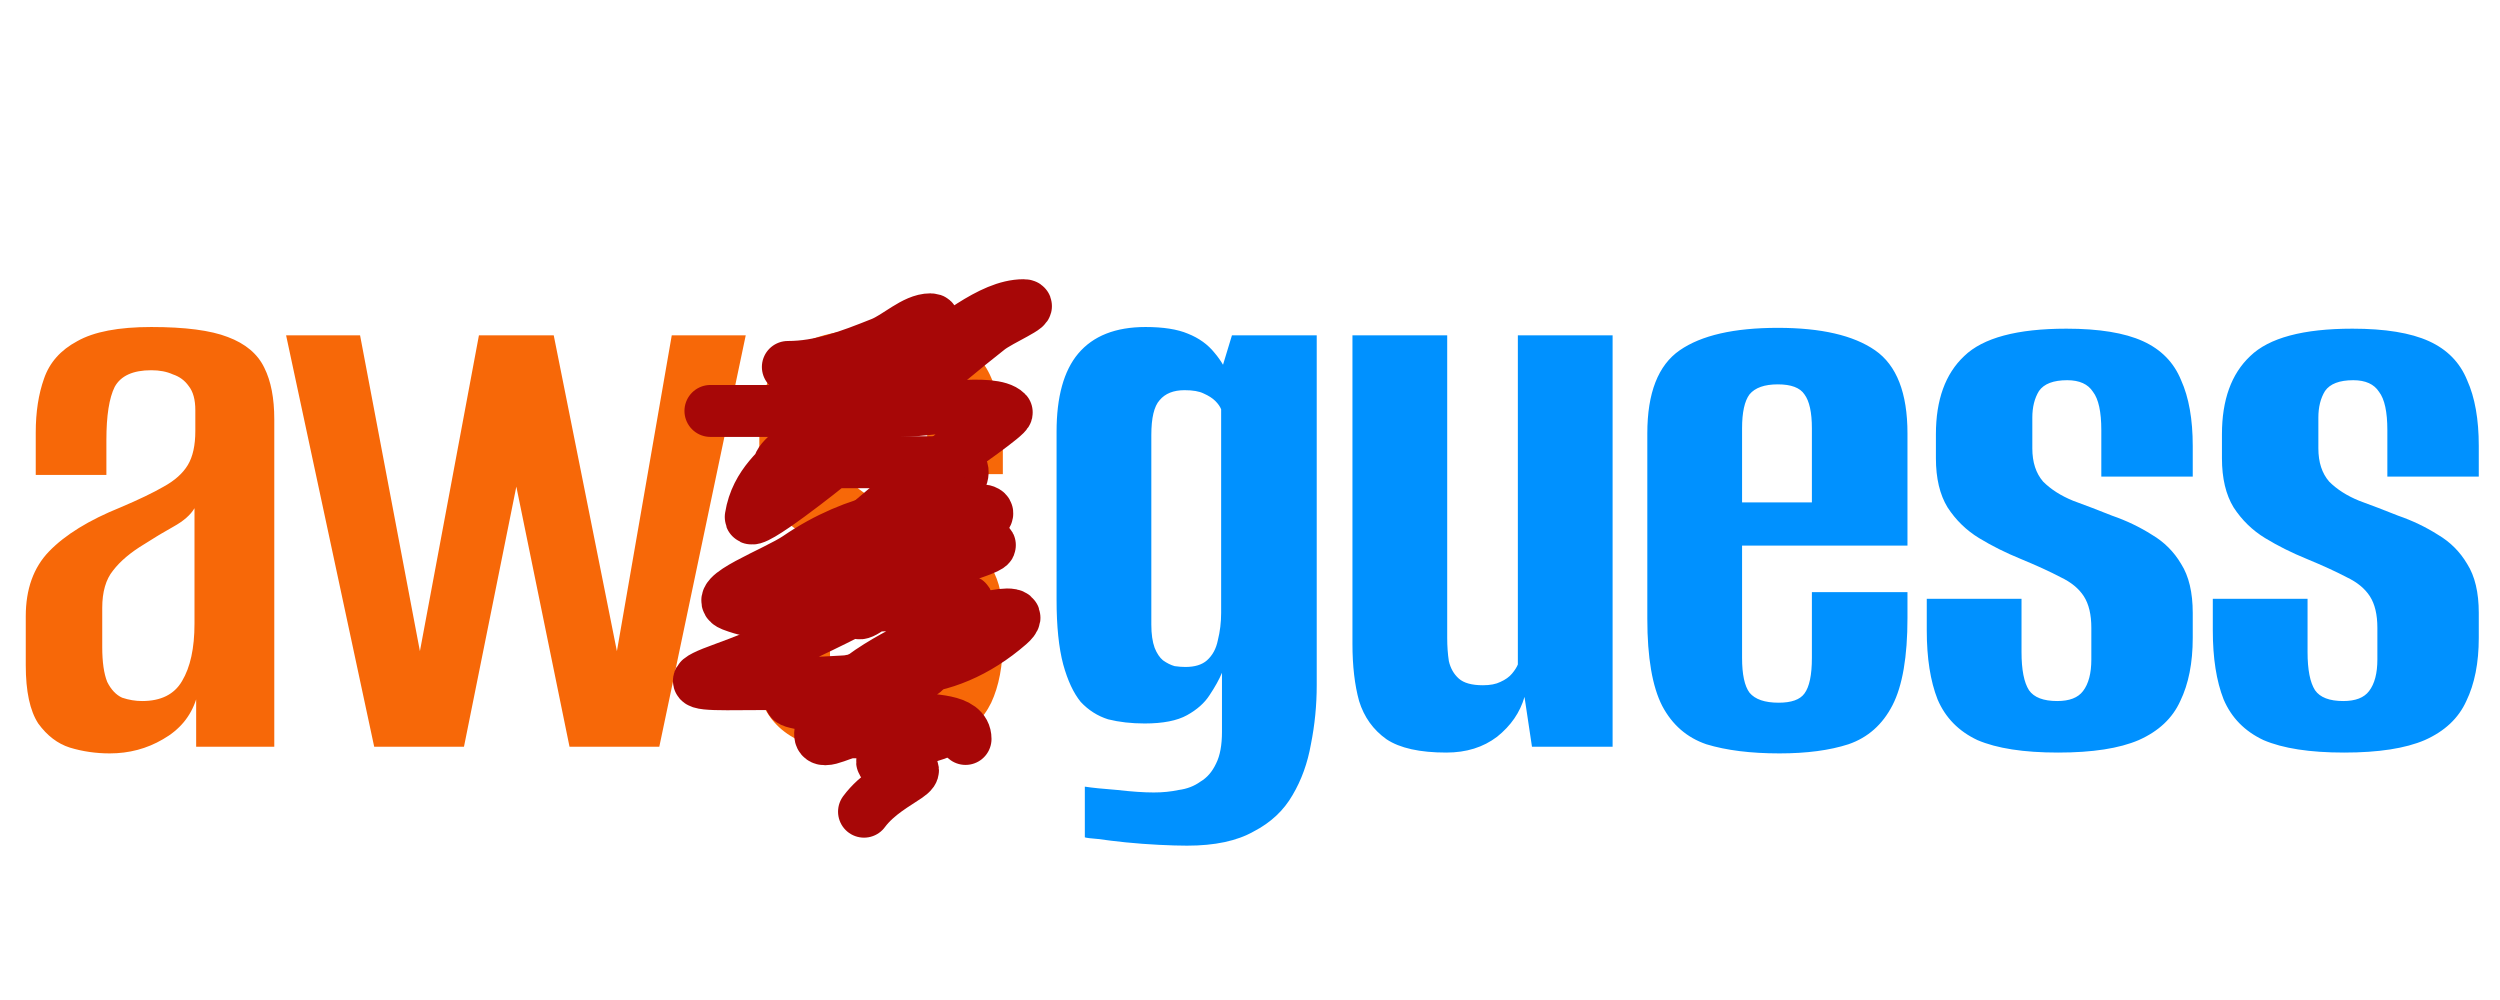
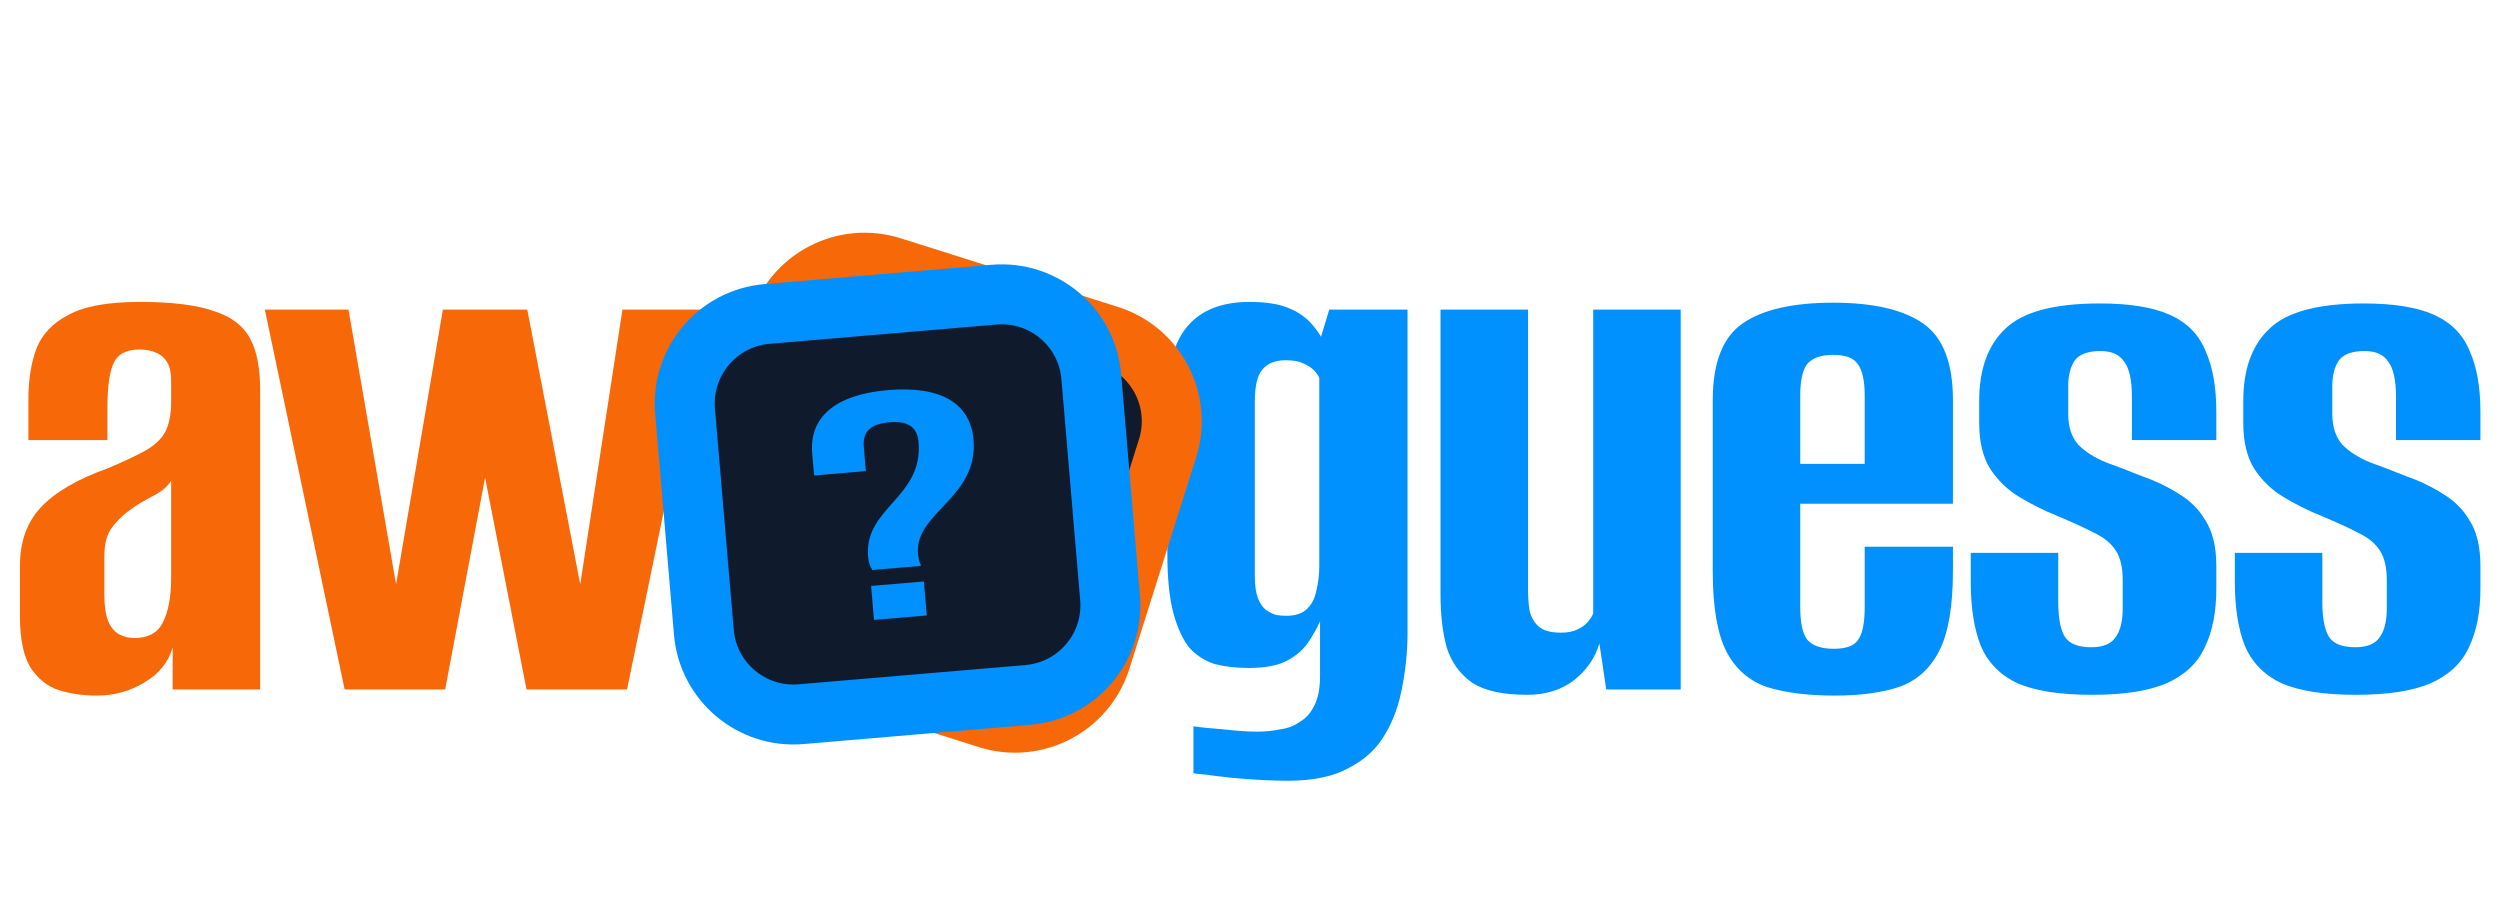
- <svg xmlns="http://www.w3.org/2000/svg" width="385" height="154" viewBox="0 0 385 154" fill="none">
-   <path d="M16.896 116.024C14.763 116.024 12.715 115.725 10.752 115.128C8.875 114.531 7.253 113.293 5.888 111.416C4.608 109.453 3.968 106.467 3.968 102.456V94.904C3.968 90.723 5.163 87.395 7.552 84.92C10.027 82.36 13.696 80.099 18.56 78.136C21.376 76.941 23.595 75.875 25.216 74.936C26.923 73.997 28.16 72.888 28.928 71.608C29.696 70.328 30.08 68.579 30.08 66.36V63.16C30.08 61.539 29.739 60.301 29.056 59.448C28.459 58.595 27.648 57.997 26.624 57.656C25.685 57.229 24.576 57.016 23.296 57.016C20.48 57.016 18.603 57.869 17.664 59.576C16.811 61.283 16.384 64.013 16.384 67.768V73.144H5.504V66.616C5.504 63.459 5.931 60.685 6.784 58.296C7.637 55.821 9.344 53.901 11.904 52.536C14.464 51.085 18.261 50.36 23.296 50.36C28.501 50.36 32.427 50.872 35.072 51.896C37.803 52.92 39.68 54.499 40.704 56.632C41.728 58.68 42.24 61.325 42.24 64.568V115H30.208V107.704C29.355 110.349 27.648 112.397 25.088 113.848C22.613 115.299 19.883 116.024 16.896 116.024ZM21.888 107.96C24.789 107.96 26.837 106.936 28.032 104.888C29.312 102.755 29.952 99.811 29.952 96.056V78.264C29.355 79.288 28.288 80.227 26.752 81.08C25.216 81.933 23.723 82.829 22.272 83.768C20.139 85.048 18.517 86.413 17.408 87.864C16.299 89.229 15.744 91.149 15.744 93.624V99.64C15.744 101.944 16 103.736 16.512 105.016C17.109 106.211 17.877 107.021 18.816 107.448C19.84 107.789 20.864 107.96 21.888 107.96ZM57.627 115L44.059 51.64H55.451L64.667 100.28L73.755 51.64H85.275L95.003 100.28L103.451 51.64H114.843L101.531 115H87.707L79.515 74.936L71.451 115H57.627ZM134.982 115.896C129.947 115.896 126.022 115.299 123.206 114.104C120.39 112.824 118.427 110.819 117.318 108.088C116.209 105.357 115.654 101.901 115.654 97.72V92.472H127.814V100.408C127.814 103.651 128.283 105.955 129.222 107.32C130.246 108.6 132.123 109.24 134.854 109.24C137.243 109.24 138.95 108.6 139.974 107.32C141.083 106.04 141.638 104.035 141.638 101.304V96.952C141.638 94.989 141.254 93.368 140.486 92.088C139.803 90.723 138.651 89.571 137.03 88.632C135.409 87.693 133.275 86.669 130.63 85.56C128.155 84.536 125.851 83.427 123.718 82.232C121.67 81.037 120.006 79.459 118.726 77.496C117.531 75.533 116.934 73.016 116.934 69.944V66.104C116.934 61.069 118.342 57.229 121.158 54.584C123.974 51.939 128.923 50.616 136.006 50.616C140.614 50.616 144.241 51.213 146.886 52.408C149.617 53.603 151.537 55.523 152.646 58.168C153.841 60.728 154.438 64.056 154.438 68.152V73.016H142.79V66.36C142.79 62.947 142.235 60.6 141.126 59.32C140.102 57.955 138.395 57.272 136.006 57.272C133.361 57.272 131.569 57.955 130.63 59.32C129.691 60.685 129.222 62.349 129.222 64.312V68.536C129.222 70.84 129.777 72.675 130.886 74.04C132.081 75.32 133.617 76.387 135.494 77.24C137.371 78.008 139.505 78.904 141.894 79.928C144.198 80.781 146.289 81.805 148.166 83C150.129 84.109 151.665 85.645 152.774 87.608C153.883 89.485 154.438 92.045 154.438 95.288V98.744C154.438 102.499 153.841 105.656 152.646 108.216C151.451 110.691 149.446 112.611 146.63 113.976C143.814 115.256 139.931 115.896 134.982 115.896Z" fill="#F76808" />
-   <path d="M182.808 130.232C181.613 130.232 180.163 130.189 178.456 130.104C176.749 130.019 175.043 129.891 173.336 129.72C171.715 129.549 170.307 129.379 169.112 129.208C168.003 129.123 167.32 129.037 167.064 128.952V121.144C168.173 121.315 169.837 121.485 172.056 121.656C174.275 121.912 176.152 122.04 177.688 122.04C179.053 122.04 180.333 121.912 181.528 121.656C182.808 121.485 183.917 121.059 184.856 120.376C185.88 119.779 186.691 118.84 187.288 117.56C187.885 116.365 188.184 114.744 188.184 112.696V103.608C187.757 104.632 187.117 105.784 186.264 107.064C185.496 108.259 184.344 109.283 182.808 110.136C181.272 110.989 179.096 111.416 176.28 111.416C174.232 111.416 172.355 111.203 170.648 110.776C169.027 110.264 167.619 109.368 166.424 108.088C165.315 106.723 164.419 104.803 163.736 102.328C163.053 99.768 162.712 96.44 162.712 92.344V66.488C162.712 61.112 163.821 57.101 166.04 54.456C168.344 51.725 171.8 50.36 176.408 50.36C179.139 50.36 181.315 50.701 182.936 51.384C184.643 52.067 186.008 53.048 187.032 54.328C188.056 55.523 188.867 56.931 189.464 58.552L187.544 58.808L189.72 51.64H202.776V105.528C202.776 108.6 202.477 111.629 201.88 114.616C201.368 117.517 200.429 120.12 199.064 122.424C197.699 124.813 195.693 126.691 193.048 128.056C190.488 129.507 187.075 130.232 182.808 130.232ZM182.552 102.712C184.003 102.712 185.112 102.371 185.88 101.688C186.733 100.92 187.288 99.896 187.544 98.616C187.885 97.251 188.056 95.843 188.056 94.392V63.032C187.885 62.605 187.587 62.179 187.16 61.752C186.733 61.325 186.136 60.941 185.368 60.6C184.685 60.259 183.704 60.088 182.424 60.088C180.717 60.088 179.437 60.6 178.584 61.624C177.731 62.563 177.304 64.355 177.304 67V96.184C177.304 97.635 177.475 98.829 177.816 99.768C178.157 100.621 178.584 101.261 179.096 101.688C179.693 102.115 180.291 102.413 180.888 102.584C181.485 102.669 182.04 102.712 182.552 102.712ZM222.741 115.896C218.645 115.896 215.573 115.213 213.525 113.848C211.477 112.397 210.069 110.435 209.301 107.96C208.618 105.485 208.277 102.541 208.277 99.128V51.64H222.869V98.232C222.869 99.512 222.954 100.707 223.125 101.816C223.381 102.925 223.893 103.821 224.661 104.504C225.429 105.187 226.666 105.528 228.373 105.528C229.482 105.528 230.378 105.357 231.061 105.016C231.829 104.675 232.426 104.248 232.853 103.736C233.28 103.224 233.578 102.755 233.749 102.328V51.64H248.341V115H235.925L234.773 107.32C234.09 109.709 232.682 111.757 230.549 113.464C228.416 115.085 225.813 115.896 222.741 115.896ZM274.039 116.024C269.602 116.024 265.847 115.555 262.775 114.616C259.788 113.592 257.527 111.629 255.991 108.728C254.455 105.741 253.687 101.261 253.687 95.288V66.744C253.687 60.515 255.351 56.248 258.679 53.944C262.007 51.64 267.042 50.488 273.783 50.488C280.439 50.488 285.431 51.64 288.759 53.944C292.087 56.248 293.751 60.515 293.751 66.744V84.024H268.279V101.304C268.279 103.864 268.663 105.656 269.431 106.68C270.284 107.704 271.778 108.216 273.911 108.216C275.874 108.216 277.196 107.747 277.879 106.808C278.647 105.784 279.031 103.949 279.031 101.304V91.192H293.751V95.16C293.751 101.133 292.983 105.613 291.447 108.6C289.911 111.587 287.65 113.592 284.663 114.616C281.762 115.555 278.22 116.024 274.039 116.024ZM268.279 77.368H279.031V65.976C279.031 63.501 278.647 61.752 277.879 60.728C277.196 59.704 275.831 59.192 273.783 59.192C271.735 59.192 270.284 59.704 269.431 60.728C268.663 61.752 268.279 63.501 268.279 65.976V77.368ZM316.946 115.896C311.655 115.896 307.517 115.256 304.53 113.976C301.629 112.611 299.581 110.52 298.386 107.704C297.277 104.888 296.722 101.347 296.722 97.08V92.216H311.314V100.408C311.314 103.139 311.698 105.101 312.466 106.296C313.234 107.405 314.685 107.96 316.818 107.96C318.695 107.96 320.018 107.448 320.786 106.424C321.639 105.315 322.066 103.693 322.066 101.56V96.696C322.066 94.648 321.682 93.027 320.914 91.832C320.146 90.637 318.951 89.656 317.33 88.888C315.709 88.035 313.661 87.096 311.186 86.072C308.882 85.133 306.749 84.067 304.786 82.872C302.823 81.677 301.202 80.099 299.922 78.136C298.727 76.173 298.13 73.656 298.13 70.584V66.872C298.13 61.581 299.581 57.571 302.482 54.84C305.383 52.024 310.631 50.616 318.226 50.616C323.261 50.616 327.186 51.256 330.002 52.536C332.818 53.816 334.781 55.821 335.89 58.552C337.085 61.197 337.682 64.568 337.682 68.664V73.4H323.602V66.232C323.602 63.416 323.175 61.453 322.322 60.344C321.554 59.149 320.231 58.552 318.354 58.552C316.221 58.552 314.77 59.107 314.002 60.216C313.319 61.325 312.978 62.691 312.978 64.312V69.048C312.978 71.181 313.533 72.888 314.642 74.168C315.837 75.363 317.373 76.344 319.25 77.112C321.127 77.795 323.133 78.563 325.266 79.416C327.485 80.184 329.533 81.165 331.41 82.36C333.287 83.469 334.781 84.963 335.89 86.84C337.085 88.717 337.682 91.235 337.682 94.392V98.232C337.682 102.072 337.042 105.315 335.762 107.96C334.567 110.605 332.434 112.611 329.362 113.976C326.375 115.256 322.237 115.896 316.946 115.896ZM360.996 115.896C355.705 115.896 351.567 115.256 348.58 113.976C345.679 112.611 343.631 110.52 342.436 107.704C341.327 104.888 340.772 101.347 340.772 97.08V92.216H355.364V100.408C355.364 103.139 355.748 105.101 356.516 106.296C357.284 107.405 358.735 107.96 360.868 107.96C362.745 107.96 364.068 107.448 364.836 106.424C365.689 105.315 366.116 103.693 366.116 101.56V96.696C366.116 94.648 365.732 93.027 364.964 91.832C364.196 90.637 363.001 89.656 361.38 88.888C359.759 88.035 357.711 87.096 355.236 86.072C352.932 85.133 350.799 84.067 348.836 82.872C346.873 81.677 345.252 80.099 343.972 78.136C342.777 76.173 342.18 73.656 342.18 70.584V66.872C342.18 61.581 343.631 57.571 346.532 54.84C349.433 52.024 354.681 50.616 362.276 50.616C367.311 50.616 371.236 51.256 374.052 52.536C376.868 53.816 378.831 55.821 379.94 58.552C381.135 61.197 381.732 64.568 381.732 68.664V73.4H367.652V66.232C367.652 63.416 367.225 61.453 366.372 60.344C365.604 59.149 364.281 58.552 362.404 58.552C360.271 58.552 358.82 59.107 358.052 60.216C357.369 61.325 357.028 62.691 357.028 64.312V69.048C357.028 71.181 357.583 72.888 358.692 74.168C359.887 75.363 361.423 76.344 363.3 77.112C365.177 77.795 367.183 78.563 369.316 79.416C371.535 80.184 373.583 81.165 375.46 82.36C377.337 83.469 378.831 84.963 379.94 86.84C381.135 88.717 381.732 91.235 381.732 94.392V98.232C381.732 102.072 381.092 105.315 379.812 107.96C378.617 110.605 376.484 112.611 373.412 113.976C370.425 115.256 366.287 115.896 360.996 115.896Z" fill="#0091FF" />
-   <path d="M121.329 56.512C126.339 56.512 130.763 54.818 135.716 52.843C138.182 51.86 140.811 49.174 143.286 49.174C145.305 49.174 139.425 52.381 137.521 54.202C132.348 59.151 126.997 63.846 121.98 69.829C120.279 71.858 116.438 74.402 115.614 79.613C115.317 81.492 127.402 71.892 128.347 71.052C136.272 64.009 144.25 56.972 152.26 50.669C154.03 49.275 159.468 47 157.624 47C152.457 47 146.646 52.484 141.632 55.289C134.812 59.103 128.064 64.106 121.429 69.829C116.56 74.029 125.384 71.188 126.893 71.188C132.775 71.188 138.657 71.188 144.539 71.188C145.152 71.188 150.359 70.707 147.297 74.857C143.507 79.994 139.303 83.182 135.466 88.174C134.814 89.022 129.812 96.293 133.41 94.017C138.432 90.841 143.347 85.957 148.299 82.059C149.745 80.921 154.611 78.526 150.304 78.526C140.934 78.526 131.967 79.627 122.833 85.864C119.444 88.178 109.247 91.863 112.706 93.202C120.592 96.256 129.402 93.202 137.371 93.202C140.378 93.202 143.386 93.202 146.394 93.202C147.23 93.202 149.492 91.601 148.901 93.202C148.323 94.767 135.177 103.221 139.777 102.986C144.995 102.719 150.443 100.526 155.418 96.192C159.596 92.552 146.567 96.057 142.283 98.638C139.111 100.548 128.562 104.839 126.442 112.226C125.497 115.519 129.515 112.77 131.054 112.77C133.694 112.77 136.335 112.77 138.975 112.77C140.063 112.77 148.21 111.881 143.386 113.314C142.627 113.539 133.006 117.361 136.669 117.662C145.622 118.397 137.042 119.603 133.059 125" stroke="#A70707" stroke-width="8" stroke-linecap="round" />
-   <path d="M109.406 63.285C119.315 63.285 129.223 63.285 139.131 63.285C142.522 63.285 152.853 61.312 155.033 63.493C155.393 63.852 147.328 69.454 146.822 69.833C139.093 75.63 132.119 82.343 124.373 88.125C122.264 89.699 115.158 94.465 122.71 92.075C131.558 89.275 141.127 84.844 150.408 83.916C156.662 83.291 146.672 86.085 145.159 86.878C134.112 92.673 123.263 98.683 111.485 102.936C106.104 104.879 106.45 105.378 111.953 105.378C120.053 105.378 127.956 105.269 136.013 104.443C137.023 104.339 145.903 103.134 140.586 103.56C134.829 104.02 127.098 105.055 121.878 107.665C120.728 108.24 127.129 108.871 127.595 108.912C132.023 109.299 136.329 109.61 140.69 110.523C143.154 111.039 148.693 110.658 148.693 113.797" stroke="#A70707" stroke-width="8" stroke-linecap="round" />
+ <svg xmlns="http://www.w3.org/2000/svg" width="417" height="154" viewBox="0 0 417 154" fill="none">
+   <path d="M16.128 116.024C13.909 116.024 11.819 115.725 9.856 115.128C7.979 114.531 6.4 113.293 5.12 111.416C3.925 109.453 3.328 106.595 3.328 102.84V94.392C3.328 90.381 4.48 87.139 6.784 84.664C9.173 82.104 12.885 79.928 17.92 78.136C20.565 77.027 22.656 76.045 24.192 75.192C25.728 74.339 26.837 73.315 27.52 72.12C28.203 70.84 28.544 69.133 28.544 67V63.544C28.544 62.179 28.331 61.155 27.904 60.472C27.477 59.704 26.837 59.149 25.984 58.808C25.216 58.467 24.32 58.296 23.296 58.296C21.077 58.296 19.627 59.064 18.944 60.6C18.261 62.051 17.92 64.525 17.92 68.024V73.4H4.736V66.616C4.736 63.459 5.163 60.685 6.016 58.296C6.955 55.821 8.747 53.901 11.392 52.536C14.037 51.085 18.005 50.36 23.296 50.36C28.672 50.36 32.811 50.872 35.712 51.896C38.613 52.835 40.619 54.371 41.728 56.504C42.837 58.552 43.392 61.368 43.392 64.952V115H28.8V107.96C28.117 110.435 26.539 112.397 24.064 113.848C21.675 115.299 19.029 116.024 16.128 116.024ZM22.4 106.424C24.704 106.424 26.283 105.571 27.136 103.864C28.075 102.072 28.544 99.597 28.544 96.44V80.184C28.032 81.037 27.179 81.805 25.984 82.488C24.789 83.085 23.595 83.768 22.4 84.536C20.779 85.645 19.541 86.797 18.688 87.992C17.835 89.101 17.408 90.68 17.408 92.728V99.256C17.408 101.048 17.621 102.499 18.048 103.608C18.475 104.632 19.072 105.357 19.84 105.784C20.608 106.211 21.461 106.424 22.4 106.424ZM57.487 115L44.175 51.64H58.127L66.063 97.464L73.871 51.64H87.951L96.783 97.464L103.823 51.64H117.647L104.591 115H87.823L80.911 79.672L74.255 115H57.487Z" fill="#F76808" />
+   <path d="M214.808 130.232C213.613 130.232 212.163 130.189 210.456 130.104C208.749 130.019 207.043 129.891 205.336 129.72C203.715 129.549 202.307 129.379 201.112 129.208C200.003 129.123 199.32 129.037 199.064 128.952V121.144C200.173 121.315 201.837 121.485 204.056 121.656C206.275 121.912 208.152 122.04 209.688 122.04C211.053 122.04 212.333 121.912 213.528 121.656C214.808 121.485 215.917 121.059 216.856 120.376C217.88 119.779 218.691 118.84 219.288 117.56C219.885 116.365 220.184 114.744 220.184 112.696V103.608C219.757 104.632 219.117 105.784 218.264 107.064C217.496 108.259 216.344 109.283 214.808 110.136C213.272 110.989 211.096 111.416 208.28 111.416C206.232 111.416 204.355 111.203 202.648 110.776C201.027 110.264 199.619 109.368 198.424 108.088C197.315 106.723 196.419 104.803 195.736 102.328C195.053 99.768 194.712 96.44 194.712 92.344V66.488C194.712 61.112 195.821 57.101 198.04 54.456C200.344 51.725 203.8 50.36 208.408 50.36C211.139 50.36 213.315 50.701 214.936 51.384C216.643 52.067 218.008 53.048 219.032 54.328C220.056 55.523 220.867 56.931 221.464 58.552L219.544 58.808L221.72 51.64H234.776V105.528C234.776 108.6 234.477 111.629 233.88 114.616C233.368 117.517 232.429 120.12 231.064 122.424C229.699 124.813 227.693 126.691 225.048 128.056C222.488 129.507 219.075 130.232 214.808 130.232ZM214.552 102.712C216.003 102.712 217.112 102.371 217.88 101.688C218.733 100.92 219.288 99.896 219.544 98.616C219.885 97.251 220.056 95.843 220.056 94.392V63.032C219.885 62.605 219.587 62.179 219.16 61.752C218.733 61.325 218.136 60.941 217.368 60.6C216.685 60.259 215.704 60.088 214.424 60.088C212.717 60.088 211.437 60.6 210.584 61.624C209.731 62.563 209.304 64.355 209.304 67V96.184C209.304 97.635 209.475 98.829 209.816 99.768C210.157 100.621 210.584 101.261 211.096 101.688C211.693 102.115 212.291 102.413 212.888 102.584C213.485 102.669 214.04 102.712 214.552 102.712ZM254.741 115.896C250.645 115.896 247.573 115.213 245.525 113.848C243.477 112.397 242.069 110.435 241.301 107.96C240.618 105.485 240.277 102.541 240.277 99.128V51.64H254.869V98.232C254.869 99.512 254.954 100.707 255.125 101.816C255.381 102.925 255.893 103.821 256.661 104.504C257.429 105.187 258.666 105.528 260.373 105.528C261.482 105.528 262.378 105.357 263.061 105.016C263.829 104.675 264.426 104.248 264.853 103.736C265.28 103.224 265.578 102.755 265.749 102.328V51.64H280.341V115H267.925L266.773 107.32C266.09 109.709 264.682 111.757 262.549 113.464C260.416 115.085 257.813 115.896 254.741 115.896ZM306.039 116.024C301.602 116.024 297.847 115.555 294.775 114.616C291.788 113.592 289.527 111.629 287.991 108.728C286.455 105.741 285.687 101.261 285.687 95.288V66.744C285.687 60.515 287.351 56.248 290.679 53.944C294.007 51.64 299.042 50.488 305.783 50.488C312.439 50.488 317.431 51.64 320.759 53.944C324.087 56.248 325.751 60.515 325.751 66.744V84.024H300.279V101.304C300.279 103.864 300.663 105.656 301.431 106.68C302.284 107.704 303.778 108.216 305.911 108.216C307.874 108.216 309.196 107.747 309.879 106.808C310.647 105.784 311.031 103.949 311.031 101.304V91.192H325.751V95.16C325.751 101.133 324.983 105.613 323.447 108.6C321.911 111.587 319.65 113.592 316.663 114.616C313.762 115.555 310.22 116.024 306.039 116.024ZM300.279 77.368H311.031V65.976C311.031 63.501 310.647 61.752 309.879 60.728C309.196 59.704 307.831 59.192 305.783 59.192C303.735 59.192 302.284 59.704 301.431 60.728C300.663 61.752 300.279 63.501 300.279 65.976V77.368ZM348.946 115.896C343.655 115.896 339.517 115.256 336.53 113.976C333.629 112.611 331.581 110.52 330.386 107.704C329.277 104.888 328.722 101.347 328.722 97.08V92.216H343.314V100.408C343.314 103.139 343.698 105.101 344.466 106.296C345.234 107.405 346.685 107.96 348.818 107.96C350.695 107.96 352.018 107.448 352.786 106.424C353.639 105.315 354.066 103.693 354.066 101.56V96.696C354.066 94.648 353.682 93.027 352.914 91.832C352.146 90.637 350.951 89.656 349.33 88.888C347.709 88.035 345.661 87.096 343.186 86.072C340.882 85.133 338.749 84.067 336.786 82.872C334.823 81.677 333.202 80.099 331.922 78.136C330.727 76.173 330.13 73.656 330.13 70.584V66.872C330.13 61.581 331.581 57.571 334.482 54.84C337.383 52.024 342.631 50.616 350.226 50.616C355.261 50.616 359.186 51.256 362.002 52.536C364.818 53.816 366.781 55.821 367.89 58.552C369.085 61.197 369.682 64.568 369.682 68.664V73.4H355.602V66.232C355.602 63.416 355.175 61.453 354.322 60.344C353.554 59.149 352.231 58.552 350.354 58.552C348.221 58.552 346.77 59.107 346.002 60.216C345.319 61.325 344.978 62.691 344.978 64.312V69.048C344.978 71.181 345.533 72.888 346.642 74.168C347.837 75.363 349.373 76.344 351.25 77.112C353.127 77.795 355.133 78.563 357.266 79.416C359.485 80.184 361.533 81.165 363.41 82.36C365.287 83.469 366.781 84.963 367.89 86.84C369.085 88.717 369.682 91.235 369.682 94.392V98.232C369.682 102.072 369.042 105.315 367.762 107.96C366.567 110.605 364.434 112.611 361.362 113.976C358.375 115.256 354.237 115.896 348.946 115.896ZM392.996 115.896C387.705 115.896 383.567 115.256 380.58 113.976C377.679 112.611 375.631 110.52 374.436 107.704C373.327 104.888 372.772 101.347 372.772 97.08V92.216H387.364V100.408C387.364 103.139 387.748 105.101 388.516 106.296C389.284 107.405 390.735 107.96 392.868 107.96C394.745 107.96 396.068 107.448 396.836 106.424C397.689 105.315 398.116 103.693 398.116 101.56V96.696C398.116 94.648 397.732 93.027 396.964 91.832C396.196 90.637 395.001 89.656 393.38 88.888C391.759 88.035 389.711 87.096 387.236 86.072C384.932 85.133 382.799 84.067 380.836 82.872C378.873 81.677 377.252 80.099 375.972 78.136C374.777 76.173 374.18 73.656 374.18 70.584V66.872C374.18 61.581 375.631 57.571 378.532 54.84C381.433 52.024 386.681 50.616 394.276 50.616C399.311 50.616 403.236 51.256 406.052 52.536C408.868 53.816 410.831 55.821 411.94 58.552C413.135 61.197 413.732 64.568 413.732 68.664V73.4H399.652V66.232C399.652 63.416 399.225 61.453 398.372 60.344C397.604 59.149 396.281 58.552 394.404 58.552C392.271 58.552 390.82 59.107 390.052 60.216C389.369 61.325 389.028 62.691 389.028 64.312V69.048C389.028 71.181 389.583 72.888 390.692 74.168C391.887 75.363 393.423 76.344 395.3 77.112C397.177 77.795 399.183 78.563 401.316 79.416C403.535 80.184 405.583 81.165 407.46 82.36C409.337 83.469 410.831 84.963 411.94 86.84C413.135 88.717 413.732 91.235 413.732 94.392V98.232C413.732 102.072 413.092 105.315 411.812 107.96C410.617 110.605 408.484 112.611 405.412 113.976C402.425 115.256 398.287 115.896 392.996 115.896Z" fill="#0091FF" />
+   <rect x="134.425" y="40" width="68" height="67" rx="15" transform="rotate(17.5258 134.425 40)" fill="#0F1B2D" stroke="#F76808" stroke-width="10" />
+   <rect x="113" y="53.635" width="68" height="67" rx="15" transform="rotate(-4.85538 113 53.6346)" fill="#0F1B2D" stroke="#0091FF" stroke-width="10" />
+   <path d="M153.631 94.386C153.323 93.712 153.181 93.024 153.122 92.329C152.54 85.483 163.207 83.069 162.381 73.335C161.872 67.346 157.014 64.311 148.129 65.066C139.245 65.82 134.969 69.631 135.477 75.621L135.791 79.311L144.426 78.577L144.081 74.513C143.854 71.839 145.428 70.682 148.335 70.435C151.241 70.188 152.988 71.063 153.215 73.737C154.005 83.042 144.105 84.638 144.8 92.82C144.882 93.783 145.107 94.464 145.493 95.077L153.631 94.386ZM145.301 97.733L145.782 103.402L154.584 102.654L154.103 96.985L145.301 97.733Z" fill="#0091FF" />
</svg>
